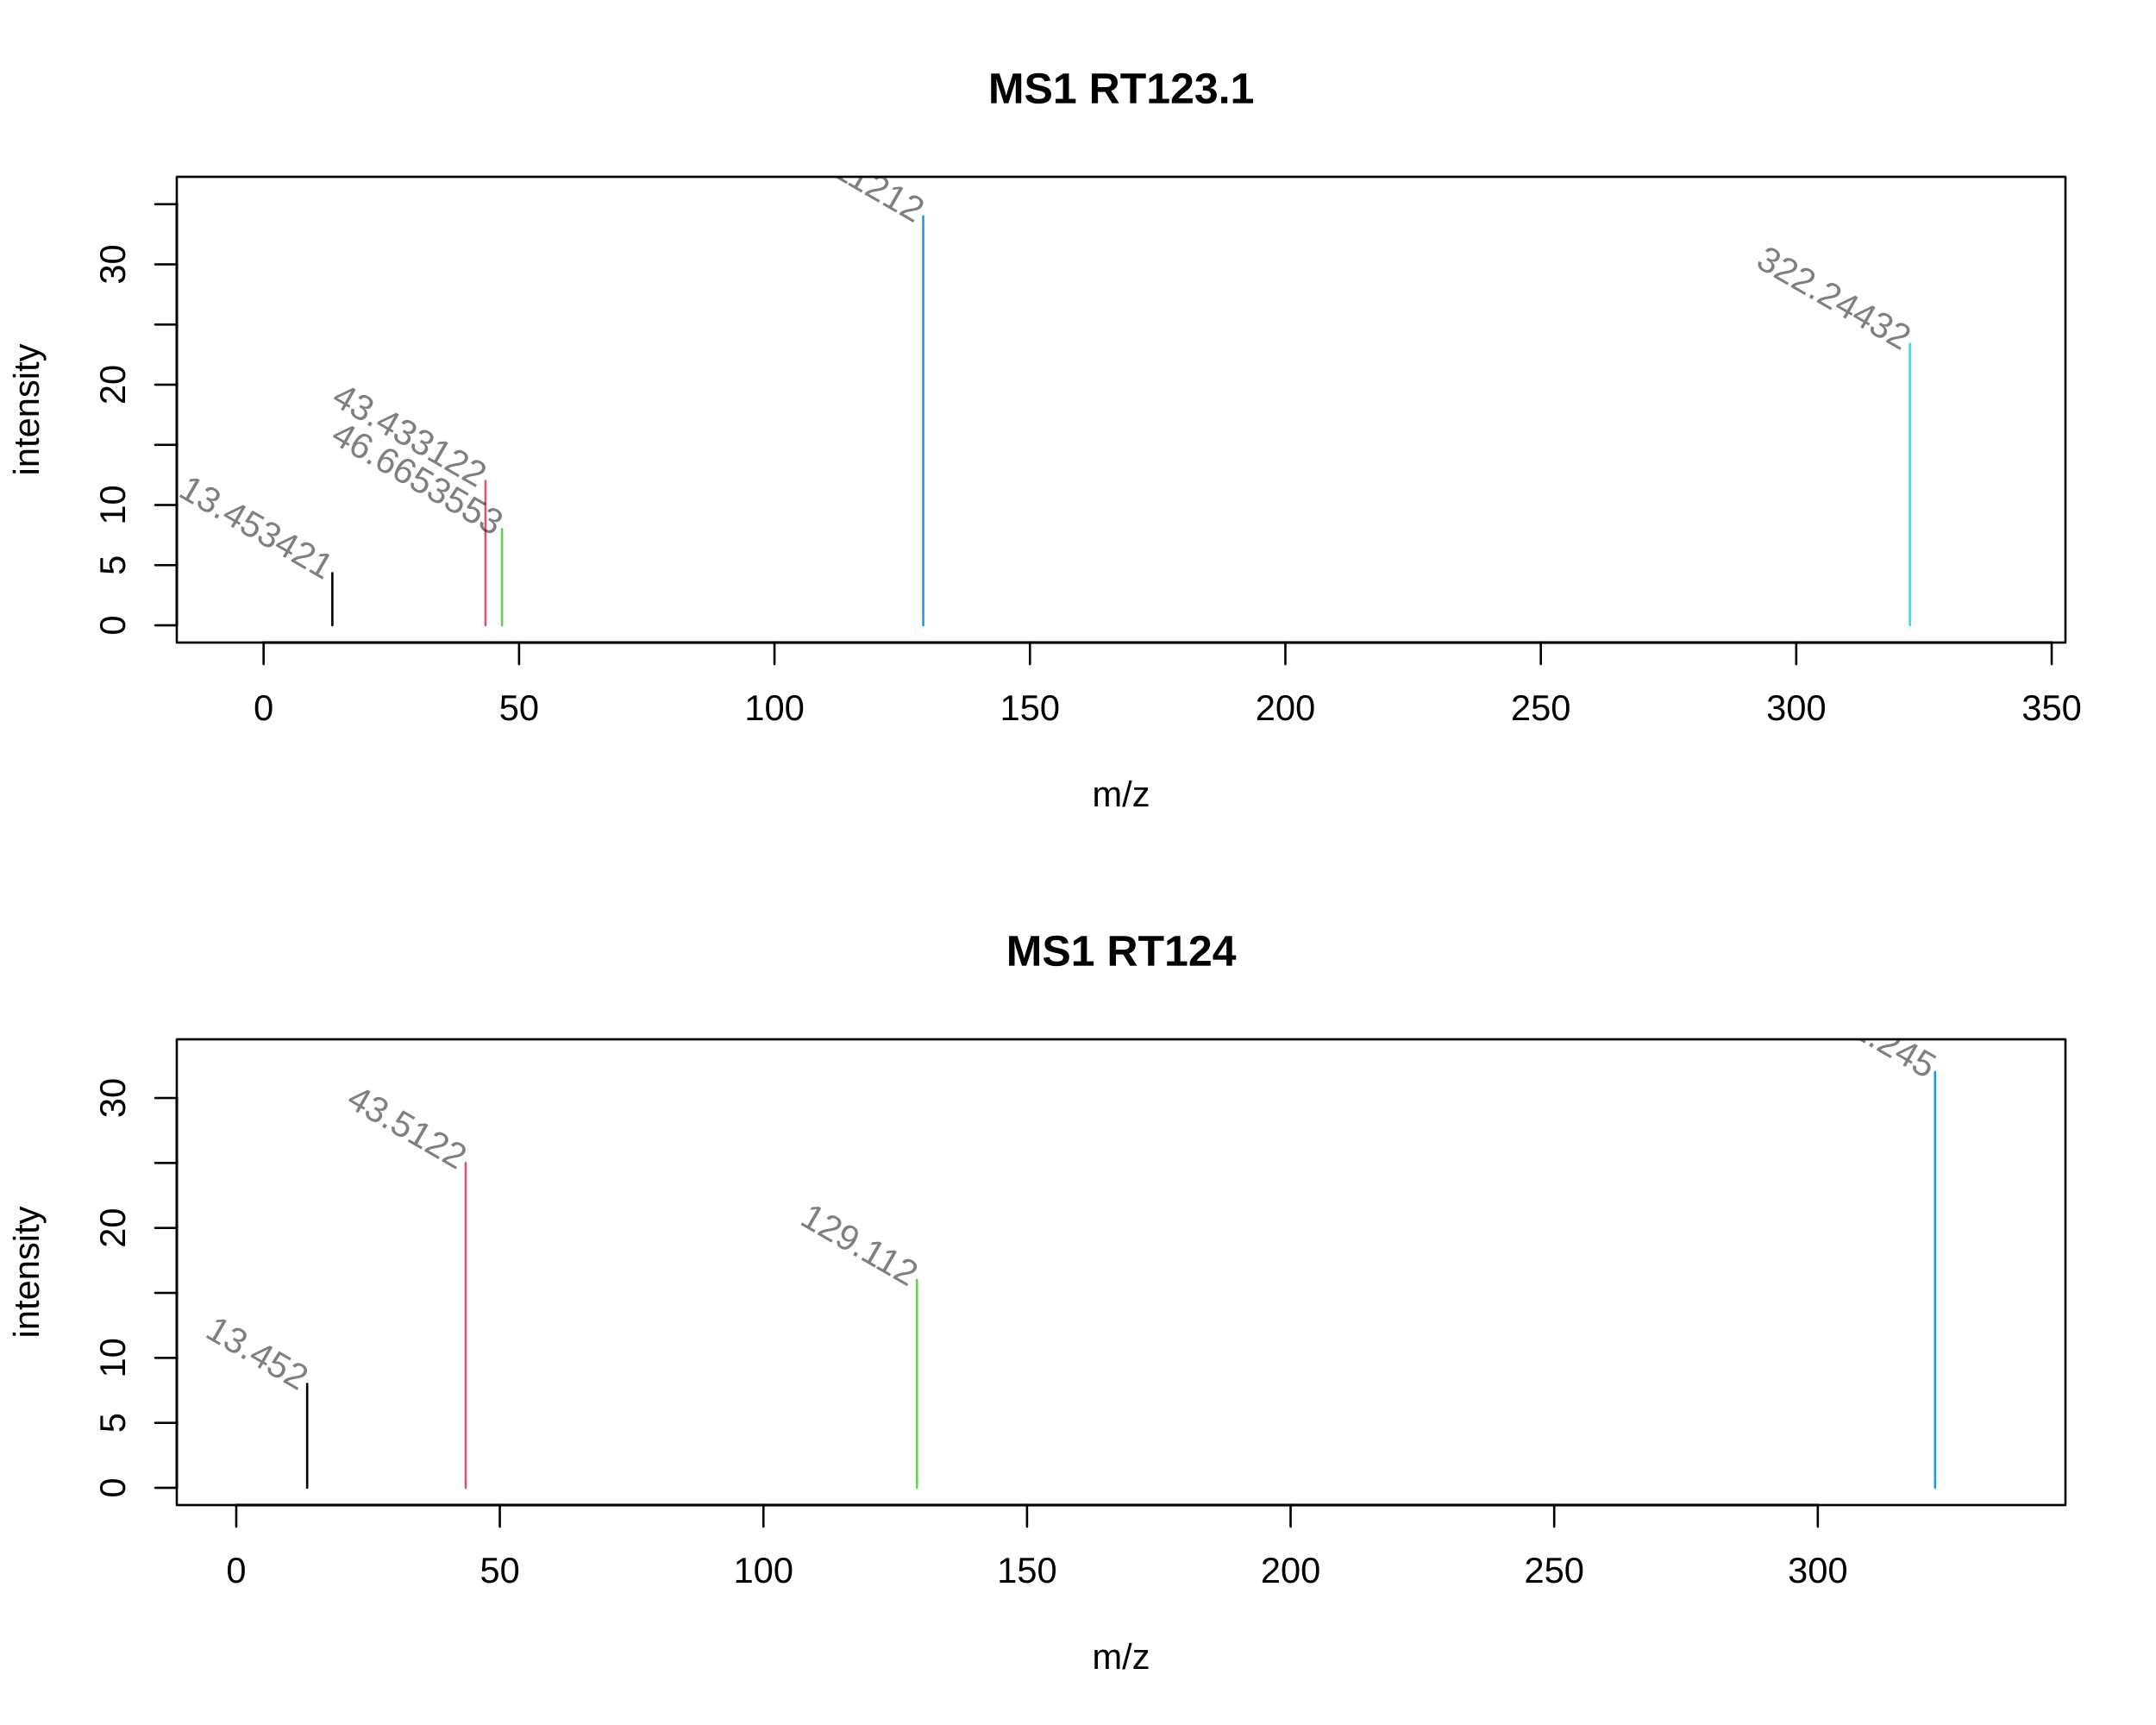
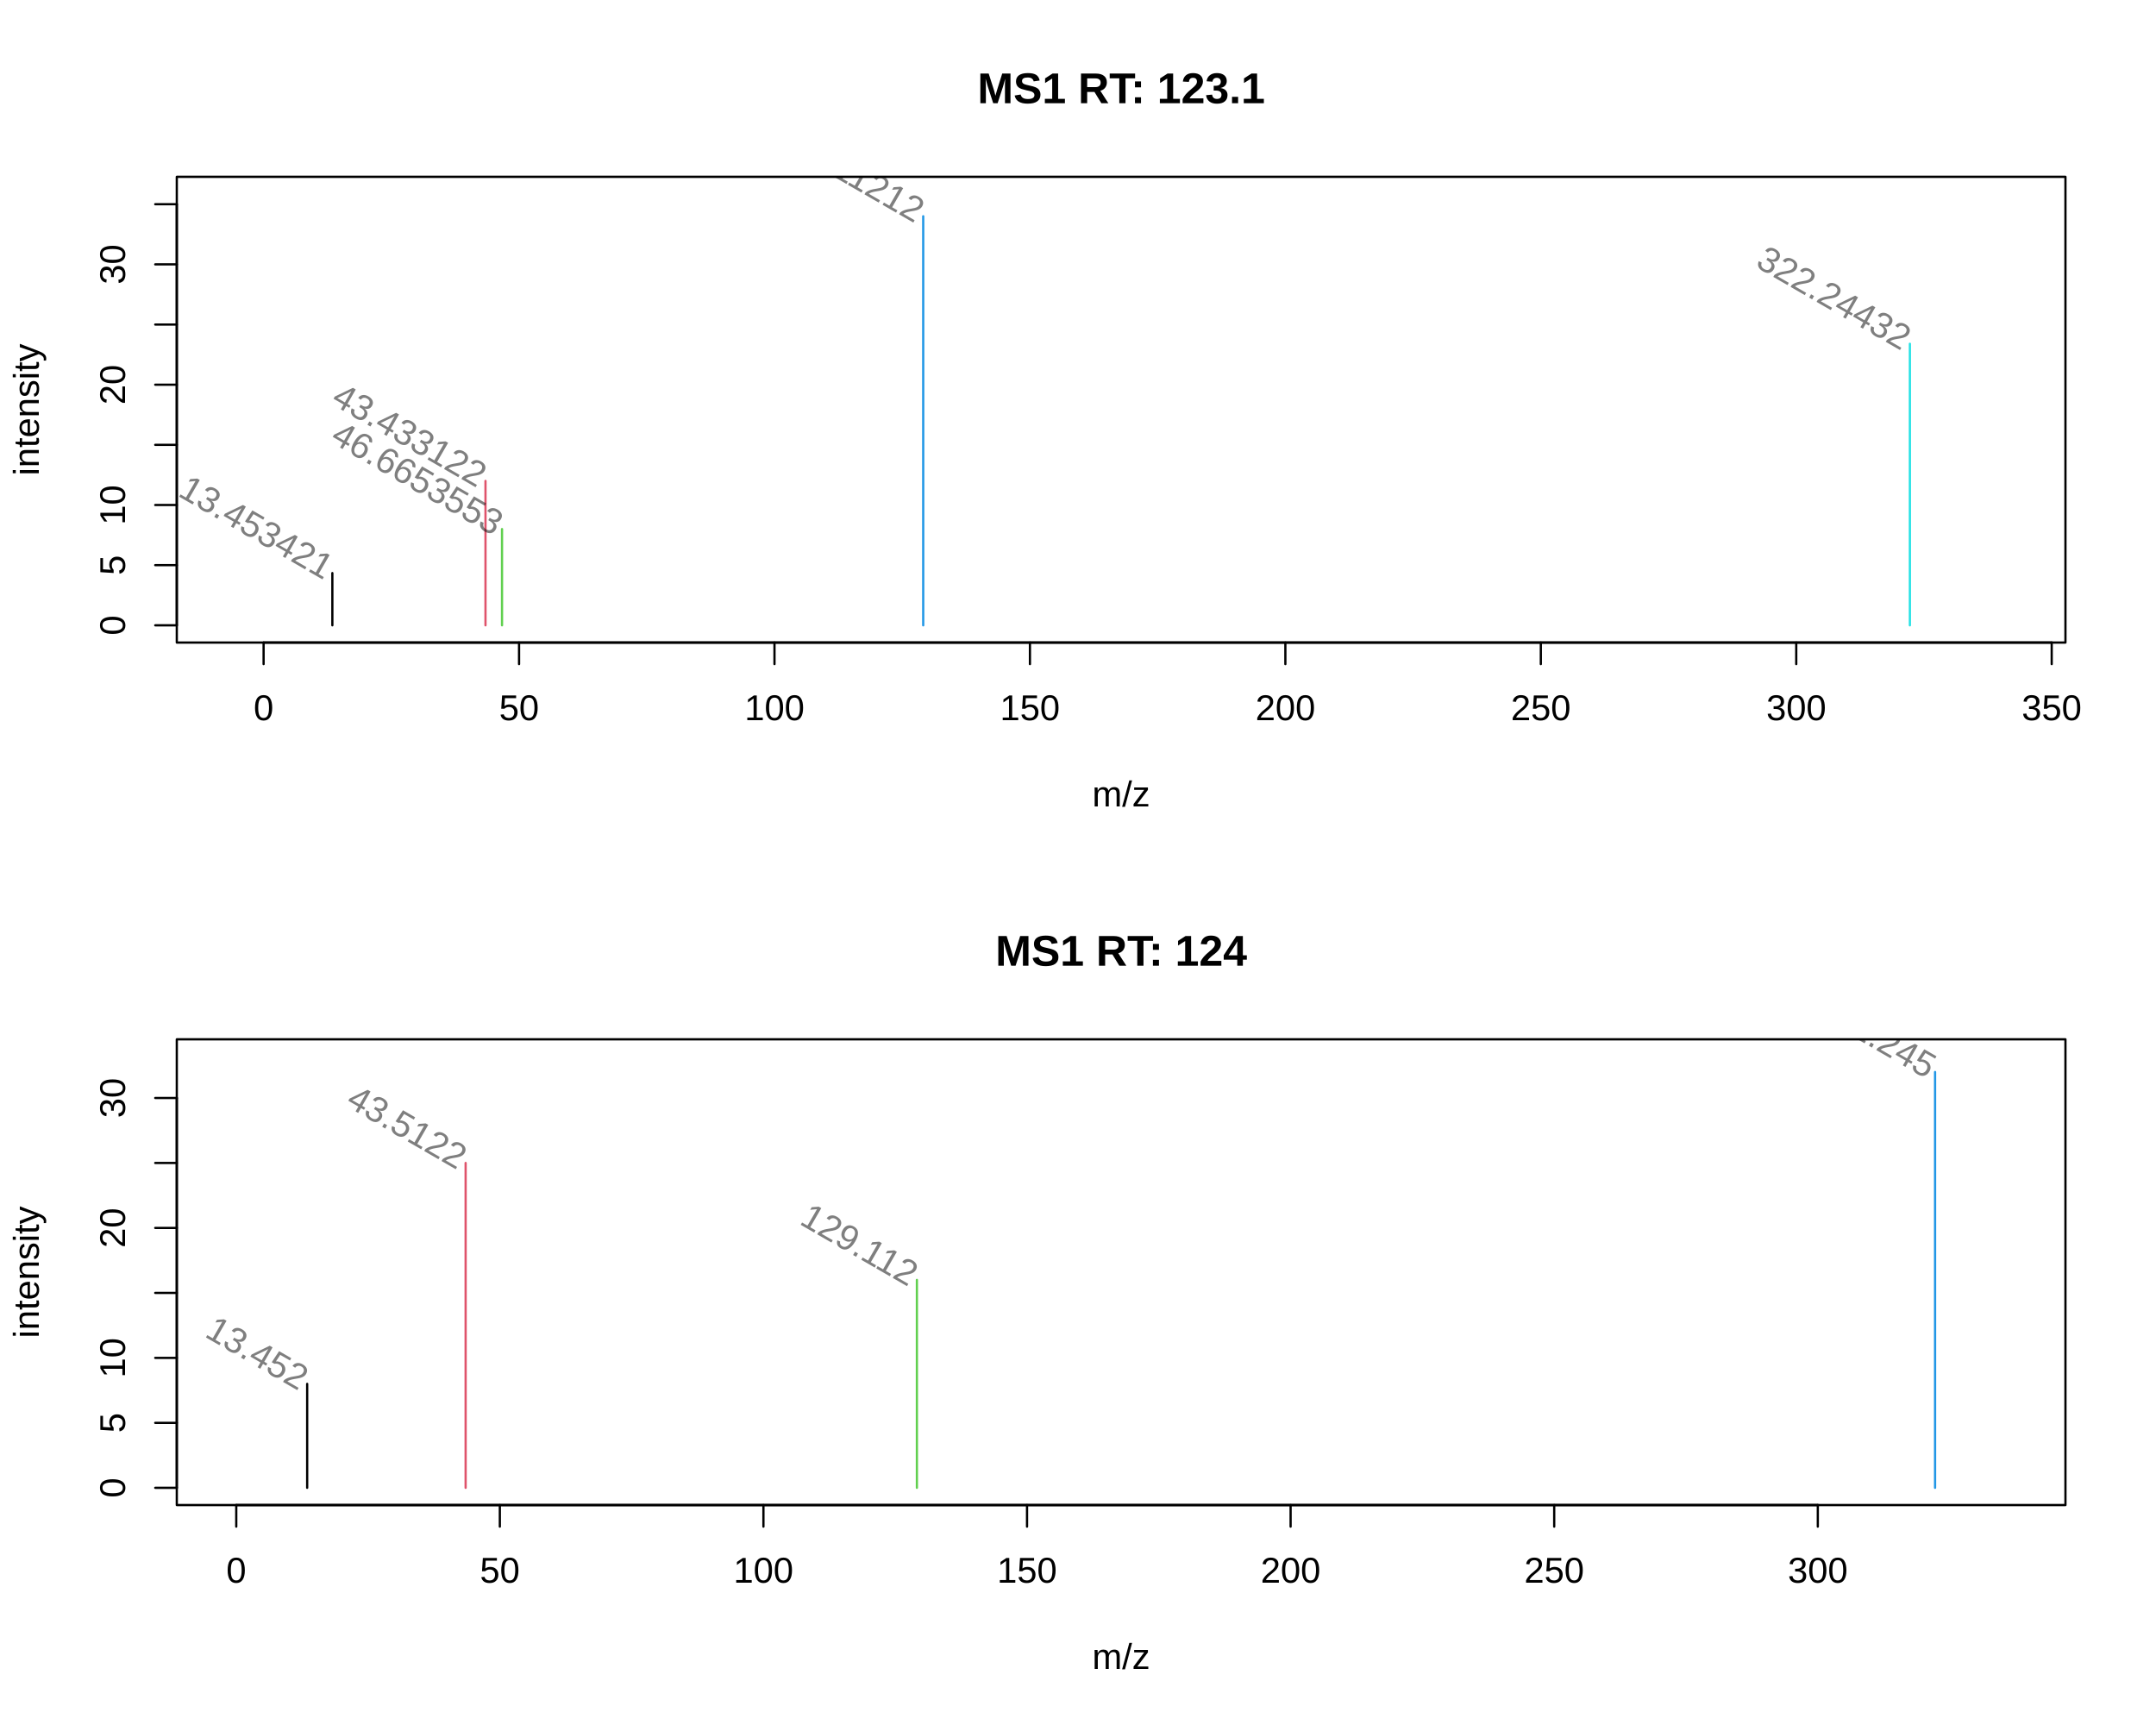
<svg xmlns="http://www.w3.org/2000/svg" viewBox="0 0 720.00 576.00">
  <defs>
    <style type="text/css">
    line, polyline, polygon, path, rect, circle {
      fill: none;
      stroke: #000000;
      stroke-linecap: round;
      stroke-linejoin: round;
      stroke-miterlimit: 10.00;
    }
  </style>
  </defs>
  <rect width="100%" height="100%" style="stroke: none; fill: #FFFFFF;" />
  <line x1="88.03" y1="214.56" x2="685.17" y2="214.56" style="stroke-width: 0.75;" />
  <line x1="88.03" y1="214.56" x2="88.03" y2="221.76" style="stroke-width: 0.75;" />
  <line x1="173.34" y1="214.56" x2="173.34" y2="221.76" style="stroke-width: 0.75;" />
  <line x1="258.64" y1="214.56" x2="258.64" y2="221.76" style="stroke-width: 0.75;" />
  <line x1="343.95" y1="214.56" x2="343.95" y2="221.76" style="stroke-width: 0.75;" />
  <line x1="429.25" y1="214.56" x2="429.25" y2="221.76" style="stroke-width: 0.75;" />
  <line x1="514.56" y1="214.56" x2="514.56" y2="221.76" style="stroke-width: 0.75;" />
  <line x1="599.86" y1="214.56" x2="599.86" y2="221.76" style="stroke-width: 0.75;" />
  <line x1="685.17" y1="214.56" x2="685.17" y2="221.76" style="stroke-width: 0.75;" />
  <text x="84.70" y="240.48" style="font-size: 12.00px; font-family: Liberation Sans;" textLength="6.67px" lengthAdjust="spacingAndGlyphs">0</text>
  <text x="166.67" y="240.48" style="font-size: 12.00px; font-family: Liberation Sans;" textLength="13.34px" lengthAdjust="spacingAndGlyphs">50</text>
  <text x="248.64" y="240.48" style="font-size: 12.00px; font-family: Liberation Sans;" textLength="20.02px" lengthAdjust="spacingAndGlyphs">100</text>
  <text x="333.94" y="240.48" style="font-size: 12.00px; font-family: Liberation Sans;" textLength="20.02px" lengthAdjust="spacingAndGlyphs">150</text>
  <text x="419.25" y="240.48" style="font-size: 12.00px; font-family: Liberation Sans;" textLength="20.02px" lengthAdjust="spacingAndGlyphs">200</text>
  <text x="504.55" y="240.48" style="font-size: 12.00px; font-family: Liberation Sans;" textLength="20.02px" lengthAdjust="spacingAndGlyphs">250</text>
  <text x="589.86" y="240.48" style="font-size: 12.00px; font-family: Liberation Sans;" textLength="20.02px" lengthAdjust="spacingAndGlyphs">300</text>
  <text x="675.16" y="240.48" style="font-size: 12.00px; font-family: Liberation Sans;" textLength="20.02px" lengthAdjust="spacingAndGlyphs">350</text>
  <line x1="59.04" y1="208.80" x2="59.04" y2="68.19" style="stroke-width: 0.75;" />
  <line x1="59.04" y1="208.80" x2="51.84" y2="208.80" style="stroke-width: 0.75;" />
  <line x1="59.04" y1="188.71" x2="51.84" y2="188.71" style="stroke-width: 0.75;" />
  <line x1="59.04" y1="168.63" x2="51.84" y2="168.63" style="stroke-width: 0.75;" />
  <line x1="59.04" y1="148.54" x2="51.84" y2="148.54" style="stroke-width: 0.75;" />
  <line x1="59.04" y1="128.45" x2="51.84" y2="128.45" style="stroke-width: 0.75;" />
  <line x1="59.04" y1="108.37" x2="51.84" y2="108.37" style="stroke-width: 0.75;" />
  <line x1="59.04" y1="88.28" x2="51.84" y2="88.28" style="stroke-width: 0.75;" />
  <line x1="59.04" y1="68.19" x2="51.84" y2="68.19" style="stroke-width: 0.75;" />
  <text transform="translate(41.76,212.14) rotate(-90)" style="font-size: 12.00px; font-family: Liberation Sans;" textLength="6.67px" lengthAdjust="spacingAndGlyphs">0</text>
  <text transform="translate(41.76,192.05) rotate(-90)" style="font-size: 12.00px; font-family: Liberation Sans;" textLength="6.67px" lengthAdjust="spacingAndGlyphs">5</text>
  <text transform="translate(41.76,175.30) rotate(-90)" style="font-size: 12.00px; font-family: Liberation Sans;" textLength="13.34px" lengthAdjust="spacingAndGlyphs">10</text>
  <text transform="translate(41.76,135.13) rotate(-90)" style="font-size: 12.00px; font-family: Liberation Sans;" textLength="13.34px" lengthAdjust="spacingAndGlyphs">20</text>
  <text transform="translate(41.76,94.95) rotate(-90)" style="font-size: 12.00px; font-family: Liberation Sans;" textLength="13.34px" lengthAdjust="spacingAndGlyphs">30</text>
  <polyline points="59.04,214.56 689.76,214.56 689.76,59.04 59.04,59.04 59.04,214.56 " style="stroke-width: 0.75;" />
  <defs>
    <clipPath id="cpMC4wMHw3MjAuMDB8Mjg4LjAwfDAuMDA=">
      <rect x="0.00" y="0.00" width="720.00" height="288.00" />
    </clipPath>
  </defs>
  <g clip-path="url(#cpMC4wMHw3MjAuMDB8Mjg4LjAwfDAuMDA=)">
-     <text x="330.02" y="34.47" style="font-size: 14.40px; font-weight: bold; font-family: Liberation Sans;" textLength="88.77px" lengthAdjust="spacingAndGlyphs">MS1 RT123.1</text>
+     <text x="326.42" y="34.47" style="font-size: 14.40px; font-weight: bold; font-family: Liberation Sans;" textLength="95.97px" lengthAdjust="spacingAndGlyphs">MS1 RT: 123.1</text>
  </g>
  <g clip-path="url(#cpMC4wMHw3MjAuMDB8Mjg4LjAwfDAuMDA=)">
    <text x="364.74" y="269.28" style="font-size: 12.00px; font-family: Liberation Sans;" textLength="19.33px" lengthAdjust="spacingAndGlyphs">m/z</text>
  </g>
  <g clip-path="url(#cpMC4wMHw3MjAuMDB8Mjg4LjAwfDAuMDA=)">
    <text transform="translate(12.96,158.81) rotate(-90)" style="font-size: 12.00px; font-family: Liberation Sans;" textLength="44.02px" lengthAdjust="spacingAndGlyphs">intensity</text>
  </g>
  <defs>
    <clipPath id="cpNTkuMDR8Njg5Ljc2fDIxNC41Nnw1OS4wNA==">
      <rect x="59.04" y="59.04" width="630.72" height="155.52" />
    </clipPath>
  </defs>
  <line x1="110.99" y1="208.80" x2="110.99" y2="191.36" style="stroke-width: 0.75;" clip-path="url(#cpNTkuMDR8Njg5Ljc2fDIxNC41Nnw1OS4wNA==)" />
  <line x1="162.13" y1="208.80" x2="162.13" y2="160.59" style="stroke-width: 0.75; stroke: #DF536B;" clip-path="url(#cpNTkuMDR8Njg5Ljc2fDIxNC41Nnw1OS4wNA==)" />
  <line x1="167.65" y1="208.80" x2="167.65" y2="176.66" style="stroke-width: 0.75; stroke: #61D04F;" clip-path="url(#cpNTkuMDR8Njg5Ljc2fDIxNC41Nnw1OS4wNA==)" />
  <line x1="308.31" y1="208.80" x2="308.31" y2="72.21" style="stroke-width: 0.75; stroke: #2297E6;" clip-path="url(#cpNTkuMDR8Njg5Ljc2fDIxNC41Nnw1OS4wNA==)" />
  <line x1="637.81" y1="208.80" x2="637.81" y2="114.79" style="stroke-width: 0.75; stroke: #28E2E5;" clip-path="url(#cpNTkuMDR8Njg5Ljc2fDIxNC41Nnw1OS4wNA==)" />
  <g clip-path="url(#cpNTkuMDR8Njg5Ljc2fDIxNC41Nnw1OS4wNA==)">
    <text transform="translate(59.06,165.39) rotate(30)" style="font-size: 12.00px; fill: #000000; fill-opacity: 0.50; font-family: Liberation Sans;" textLength="56.70px" lengthAdjust="spacingAndGlyphs">13.453421</text>
  </g>
  <g clip-path="url(#cpNTkuMDR8Njg5Ljc2fDIxNC41Nnw1OS4wNA==)">
    <text transform="translate(110.21,134.62) rotate(30)" style="font-size: 12.00px; fill: #000000; fill-opacity: 0.50; font-family: Liberation Sans;" textLength="56.70px" lengthAdjust="spacingAndGlyphs">43.433122</text>
  </g>
  <g clip-path="url(#cpNTkuMDR8Njg5Ljc2fDIxNC41Nnw1OS4wNA==)">
    <text transform="translate(109.95,147.36) rotate(30)" style="font-size: 12.00px; fill: #000000; fill-opacity: 0.50; font-family: Liberation Sans;" textLength="63.38px" lengthAdjust="spacingAndGlyphs">46.6653553</text>
  </g>
  <g clip-path="url(#cpNTkuMDR8Njg5Ljc2fDIxNC41Nnw1OS4wNA==)">
    <text transform="translate(252.15,43.80) rotate(30)" style="font-size: 12.00px; fill: #000000; fill-opacity: 0.50; font-family: Liberation Sans;" textLength="61.59px" lengthAdjust="spacingAndGlyphs">129.111212</text>
  </g>
  <g clip-path="url(#cpNTkuMDR8Njg5Ljc2fDIxNC41Nnw1OS4wNA==)">
    <text transform="translate(585.89,88.82) rotate(30)" style="font-size: 12.00px; fill: #000000; fill-opacity: 0.50; font-family: Liberation Sans;" textLength="56.70px" lengthAdjust="spacingAndGlyphs">322.24432</text>
  </g>
  <defs>
    <clipPath id="cpNTkuMDR8Njg5Ljc2fDUwMi41NnwzNDcuMDQ=">
      <rect x="59.04" y="347.04" width="630.72" height="155.52" />
    </clipPath>
  </defs>
  <defs>
    <clipPath id="cpMC4wMHw3MjAuMDB8NTc2LjAwfDAuMDA=">
      <rect x="0.00" y="0.00" width="720.00" height="576.00" />
    </clipPath>
  </defs>
  <line x1="78.90" y1="502.56" x2="607.06" y2="502.56" style="stroke-width: 0.75;" clip-path="url(#cpMC4wMHw3MjAuMDB8NTc2LjAwfDAuMDA=)" />
  <line x1="78.90" y1="502.56" x2="78.90" y2="509.76" style="stroke-width: 0.75;" clip-path="url(#cpMC4wMHw3MjAuMDB8NTc2LjAwfDAuMDA=)" />
  <line x1="166.92" y1="502.56" x2="166.92" y2="509.76" style="stroke-width: 0.75;" clip-path="url(#cpMC4wMHw3MjAuMDB8NTc2LjAwfDAuMDA=)" />
  <line x1="254.95" y1="502.56" x2="254.95" y2="509.76" style="stroke-width: 0.75;" clip-path="url(#cpMC4wMHw3MjAuMDB8NTc2LjAwfDAuMDA=)" />
  <line x1="342.98" y1="502.56" x2="342.98" y2="509.76" style="stroke-width: 0.75;" clip-path="url(#cpMC4wMHw3MjAuMDB8NTc2LjAwfDAuMDA=)" />
  <line x1="431.00" y1="502.56" x2="431.00" y2="509.76" style="stroke-width: 0.75;" clip-path="url(#cpMC4wMHw3MjAuMDB8NTc2LjAwfDAuMDA=)" />
  <line x1="519.03" y1="502.56" x2="519.03" y2="509.76" style="stroke-width: 0.75;" clip-path="url(#cpMC4wMHw3MjAuMDB8NTc2LjAwfDAuMDA=)" />
  <line x1="607.06" y1="502.56" x2="607.06" y2="509.76" style="stroke-width: 0.75;" clip-path="url(#cpMC4wMHw3MjAuMDB8NTc2LjAwfDAuMDA=)" />
  <g clip-path="url(#cpMC4wMHw3MjAuMDB8NTc2LjAwfDAuMDA=)">
    <text x="75.56" y="528.48" style="font-size: 12.00px; font-family: Liberation Sans;" textLength="6.67px" lengthAdjust="spacingAndGlyphs">0</text>
  </g>
  <g clip-path="url(#cpMC4wMHw3MjAuMDB8NTc2LjAwfDAuMDA=)">
    <text x="160.25" y="528.48" style="font-size: 12.00px; font-family: Liberation Sans;" textLength="13.34px" lengthAdjust="spacingAndGlyphs">50</text>
  </g>
  <g clip-path="url(#cpMC4wMHw3MjAuMDB8NTc2LjAwfDAuMDA=)">
    <text x="244.94" y="528.48" style="font-size: 12.00px; font-family: Liberation Sans;" textLength="20.02px" lengthAdjust="spacingAndGlyphs">100</text>
  </g>
  <g clip-path="url(#cpMC4wMHw3MjAuMDB8NTc2LjAwfDAuMDA=)">
    <text x="332.97" y="528.48" style="font-size: 12.00px; font-family: Liberation Sans;" textLength="20.02px" lengthAdjust="spacingAndGlyphs">150</text>
  </g>
  <g clip-path="url(#cpMC4wMHw3MjAuMDB8NTc2LjAwfDAuMDA=)">
    <text x="421.00" y="528.48" style="font-size: 12.00px; font-family: Liberation Sans;" textLength="20.02px" lengthAdjust="spacingAndGlyphs">200</text>
  </g>
  <g clip-path="url(#cpMC4wMHw3MjAuMDB8NTc2LjAwfDAuMDA=)">
    <text x="509.02" y="528.48" style="font-size: 12.00px; font-family: Liberation Sans;" textLength="20.02px" lengthAdjust="spacingAndGlyphs">250</text>
  </g>
  <g clip-path="url(#cpMC4wMHw3MjAuMDB8NTc2LjAwfDAuMDA=)">
    <text x="597.05" y="528.48" style="font-size: 12.00px; font-family: Liberation Sans;" textLength="20.02px" lengthAdjust="spacingAndGlyphs">300</text>
  </g>
  <line x1="59.04" y1="496.80" x2="59.04" y2="366.63" style="stroke-width: 0.75;" clip-path="url(#cpMC4wMHw3MjAuMDB8NTc2LjAwfDAuMDA=)" />
  <line x1="59.04" y1="496.80" x2="51.84" y2="496.80" style="stroke-width: 0.75;" clip-path="url(#cpMC4wMHw3MjAuMDB8NTc2LjAwfDAuMDA=)" />
  <line x1="59.04" y1="475.11" x2="51.84" y2="475.11" style="stroke-width: 0.75;" clip-path="url(#cpMC4wMHw3MjAuMDB8NTc2LjAwfDAuMDA=)" />
  <line x1="59.04" y1="453.41" x2="51.84" y2="453.41" style="stroke-width: 0.75;" clip-path="url(#cpMC4wMHw3MjAuMDB8NTc2LjAwfDAuMDA=)" />
  <line x1="59.04" y1="431.72" x2="51.84" y2="431.72" style="stroke-width: 0.75;" clip-path="url(#cpMC4wMHw3MjAuMDB8NTc2LjAwfDAuMDA=)" />
  <line x1="59.04" y1="410.02" x2="51.84" y2="410.02" style="stroke-width: 0.75;" clip-path="url(#cpMC4wMHw3MjAuMDB8NTc2LjAwfDAuMDA=)" />
  <line x1="59.04" y1="388.33" x2="51.84" y2="388.33" style="stroke-width: 0.75;" clip-path="url(#cpMC4wMHw3MjAuMDB8NTc2LjAwfDAuMDA=)" />
  <line x1="59.04" y1="366.63" x2="51.84" y2="366.63" style="stroke-width: 0.75;" clip-path="url(#cpMC4wMHw3MjAuMDB8NTc2LjAwfDAuMDA=)" />
  <g clip-path="url(#cpMC4wMHw3MjAuMDB8NTc2LjAwfDAuMDA=)">
    <text transform="translate(41.76,500.14) rotate(-90)" style="font-size: 12.00px; font-family: Liberation Sans;" textLength="6.67px" lengthAdjust="spacingAndGlyphs">0</text>
  </g>
  <g clip-path="url(#cpMC4wMHw3MjAuMDB8NTc2LjAwfDAuMDA=)">
    <text transform="translate(41.76,478.44) rotate(-90)" style="font-size: 12.00px; font-family: Liberation Sans;" textLength="6.67px" lengthAdjust="spacingAndGlyphs">5</text>
  </g>
  <g clip-path="url(#cpMC4wMHw3MjAuMDB8NTc2LjAwfDAuMDA=)">
    <text transform="translate(41.76,460.08) rotate(-90)" style="font-size: 12.00px; font-family: Liberation Sans;" textLength="13.34px" lengthAdjust="spacingAndGlyphs">10</text>
  </g>
  <g clip-path="url(#cpMC4wMHw3MjAuMDB8NTc2LjAwfDAuMDA=)">
    <text transform="translate(41.76,416.69) rotate(-90)" style="font-size: 12.00px; font-family: Liberation Sans;" textLength="13.34px" lengthAdjust="spacingAndGlyphs">20</text>
  </g>
  <g clip-path="url(#cpMC4wMHw3MjAuMDB8NTc2LjAwfDAuMDA=)">
    <text transform="translate(41.76,373.30) rotate(-90)" style="font-size: 12.00px; font-family: Liberation Sans;" textLength="13.34px" lengthAdjust="spacingAndGlyphs">30</text>
  </g>
  <polyline points="59.04,502.56 689.76,502.56 689.76,347.04 59.04,347.04 59.04,502.56 " style="stroke-width: 0.75;" clip-path="url(#cpMC4wMHw3MjAuMDB8NTc2LjAwfDAuMDA=)" />
  <defs>
    <clipPath id="cpMC4wMHw3MjAuMDB8NTc2LjAwfDI4OC4wMA==">
      <rect x="0.00" y="288.00" width="720.00" height="288.00" />
    </clipPath>
  </defs>
  <g clip-path="url(#cpMC4wMHw3MjAuMDB8NTc2LjAwfDI4OC4wMA==)">
-     <text x="336.02" y="322.47" style="font-size: 14.40px; font-weight: bold; font-family: Liberation Sans;" textLength="76.77px" lengthAdjust="spacingAndGlyphs">MS1 RT124</text>
+     <text x="332.42" y="322.47" style="font-size: 14.40px; font-weight: bold; font-family: Liberation Sans;" textLength="83.97px" lengthAdjust="spacingAndGlyphs">MS1 RT: 124</text>
  </g>
  <g clip-path="url(#cpMC4wMHw3MjAuMDB8NTc2LjAwfDI4OC4wMA==)">
    <text x="364.74" y="557.28" style="font-size: 12.00px; font-family: Liberation Sans;" textLength="19.33px" lengthAdjust="spacingAndGlyphs">m/z</text>
  </g>
  <g clip-path="url(#cpMC4wMHw3MjAuMDB8NTc2LjAwfDI4OC4wMA==)">
    <text transform="translate(12.96,446.81) rotate(-90)" style="font-size: 12.00px; font-family: Liberation Sans;" textLength="44.02px" lengthAdjust="spacingAndGlyphs">intensity</text>
  </g>
  <defs>
    <clipPath id="cpNTkuMDR8Njg5Ljc2fDUwMi41NnwzNDcuMDQ=">
      <rect x="59.04" y="347.04" width="630.72" height="155.52" />
    </clipPath>
  </defs>
  <line x1="102.58" y1="496.80" x2="102.58" y2="462.09" style="stroke-width: 0.75;" clip-path="url(#cpNTkuMDR8Njg5Ljc2fDUwMi41NnwzNDcuMDQ=)" />
  <line x1="155.50" y1="496.80" x2="155.50" y2="388.33" style="stroke-width: 0.75; stroke: #DF536B;" clip-path="url(#cpNTkuMDR8Njg5Ljc2fDUwMi41NnwzNDcuMDQ=)" />
  <line x1="306.20" y1="496.80" x2="306.20" y2="427.38" style="stroke-width: 0.75; stroke: #61D04F;" clip-path="url(#cpNTkuMDR8Njg5Ljc2fDUwMi41NnwzNDcuMDQ=)" />
  <line x1="646.22" y1="496.80" x2="646.22" y2="357.95" style="stroke-width: 0.75; stroke: #2297E6;" clip-path="url(#cpNTkuMDR8Njg5Ljc2fDUwMi41NnwzNDcuMDQ=)" />
  <g clip-path="url(#cpNTkuMDR8Njg5Ljc2fDUwMi41NnwzNDcuMDQ=)">
    <text transform="translate(67.99,446.13) rotate(30)" style="font-size: 12.00px; fill: #000000; fill-opacity: 0.50; font-family: Liberation Sans;" textLength="36.69px" lengthAdjust="spacingAndGlyphs">13.452</text>
  </g>
  <g clip-path="url(#cpNTkuMDR8Njg5Ljc2fDUwMi41NnwzNDcuMDQ=)">
    <text transform="translate(115.14,369.03) rotate(30)" style="font-size: 12.00px; fill: #000000; fill-opacity: 0.50; font-family: Liberation Sans;" textLength="43.36px" lengthAdjust="spacingAndGlyphs">43.5122</text>
  </g>
  <g clip-path="url(#cpNTkuMDR8Njg5Ljc2fDUwMi41NnwzNDcuMDQ=)">
    <text transform="translate(266.61,408.52) rotate(30)" style="font-size: 12.00px; fill: #000000; fill-opacity: 0.50; font-family: Liberation Sans;" textLength="42.47px" lengthAdjust="spacingAndGlyphs">129.112</text>
  </g>
  <g clip-path="url(#cpNTkuMDR8Njg5Ljc2fDUwMi41NnwzNDcuMDQ=)">
    <text transform="translate(605.85,338.66) rotate(30)" style="font-size: 12.00px; fill: #000000; fill-opacity: 0.50; font-family: Liberation Sans;" textLength="43.36px" lengthAdjust="spacingAndGlyphs">322.245</text>
  </g>
</svg>
